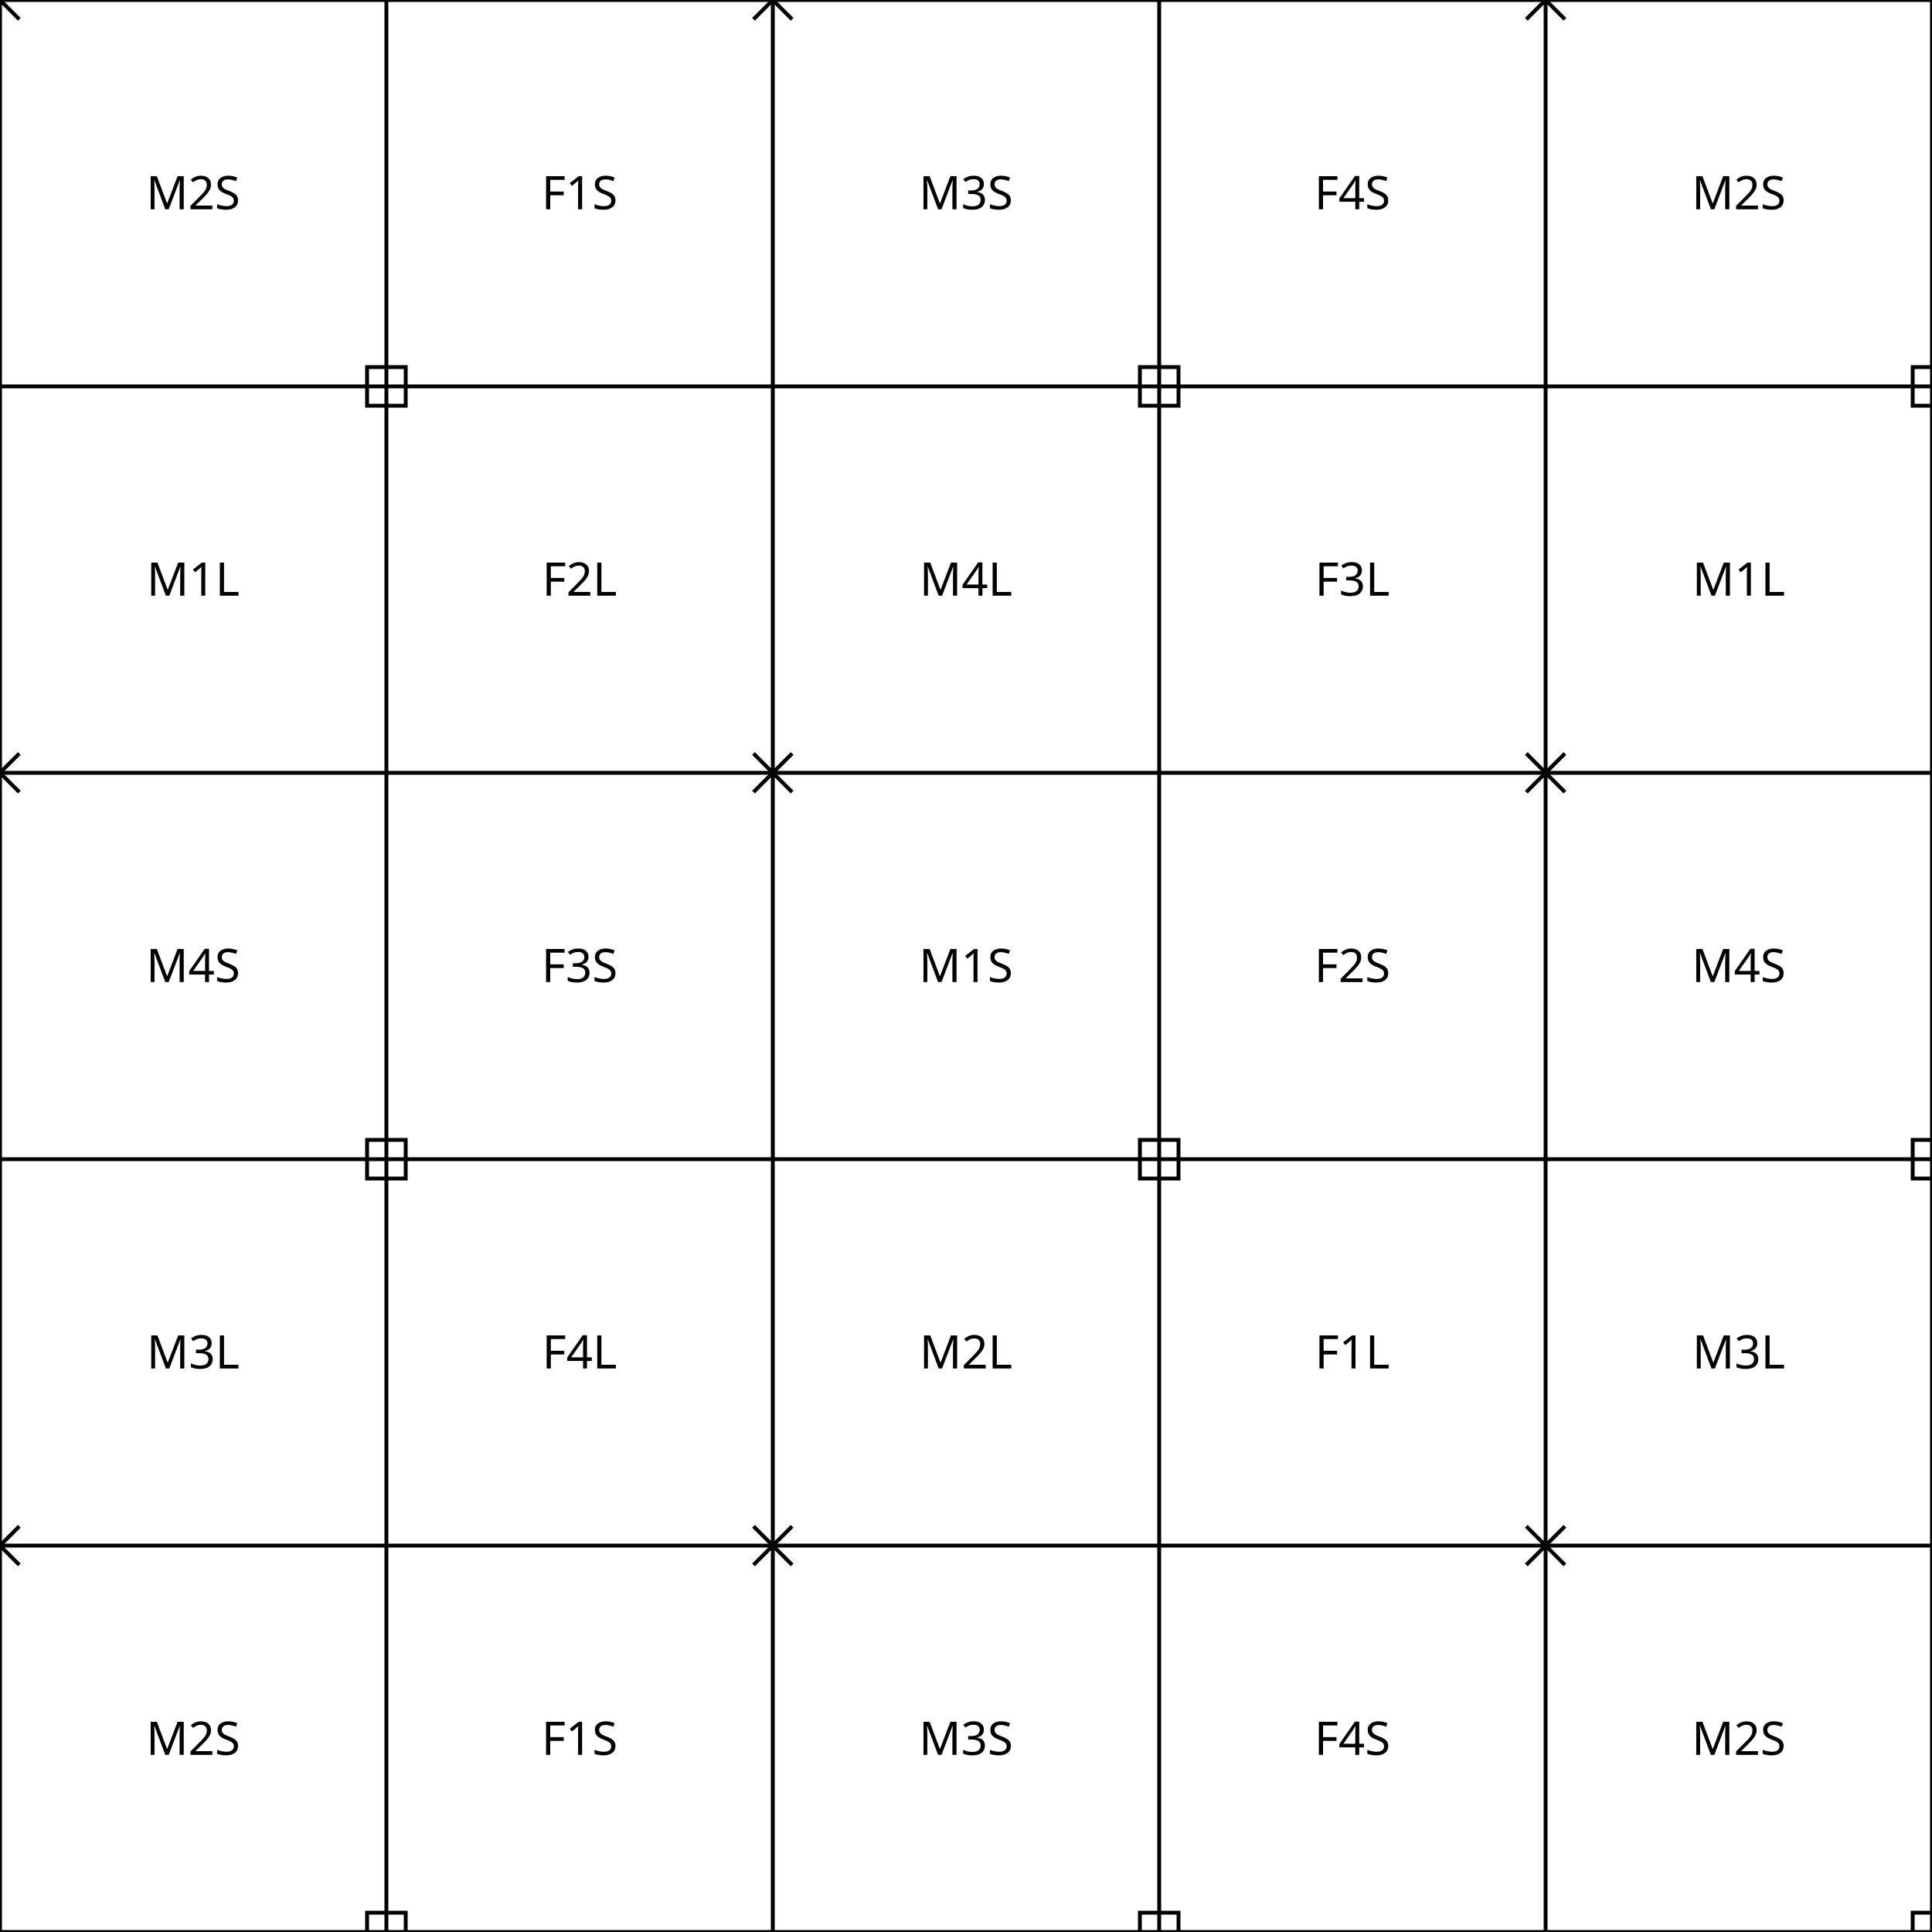
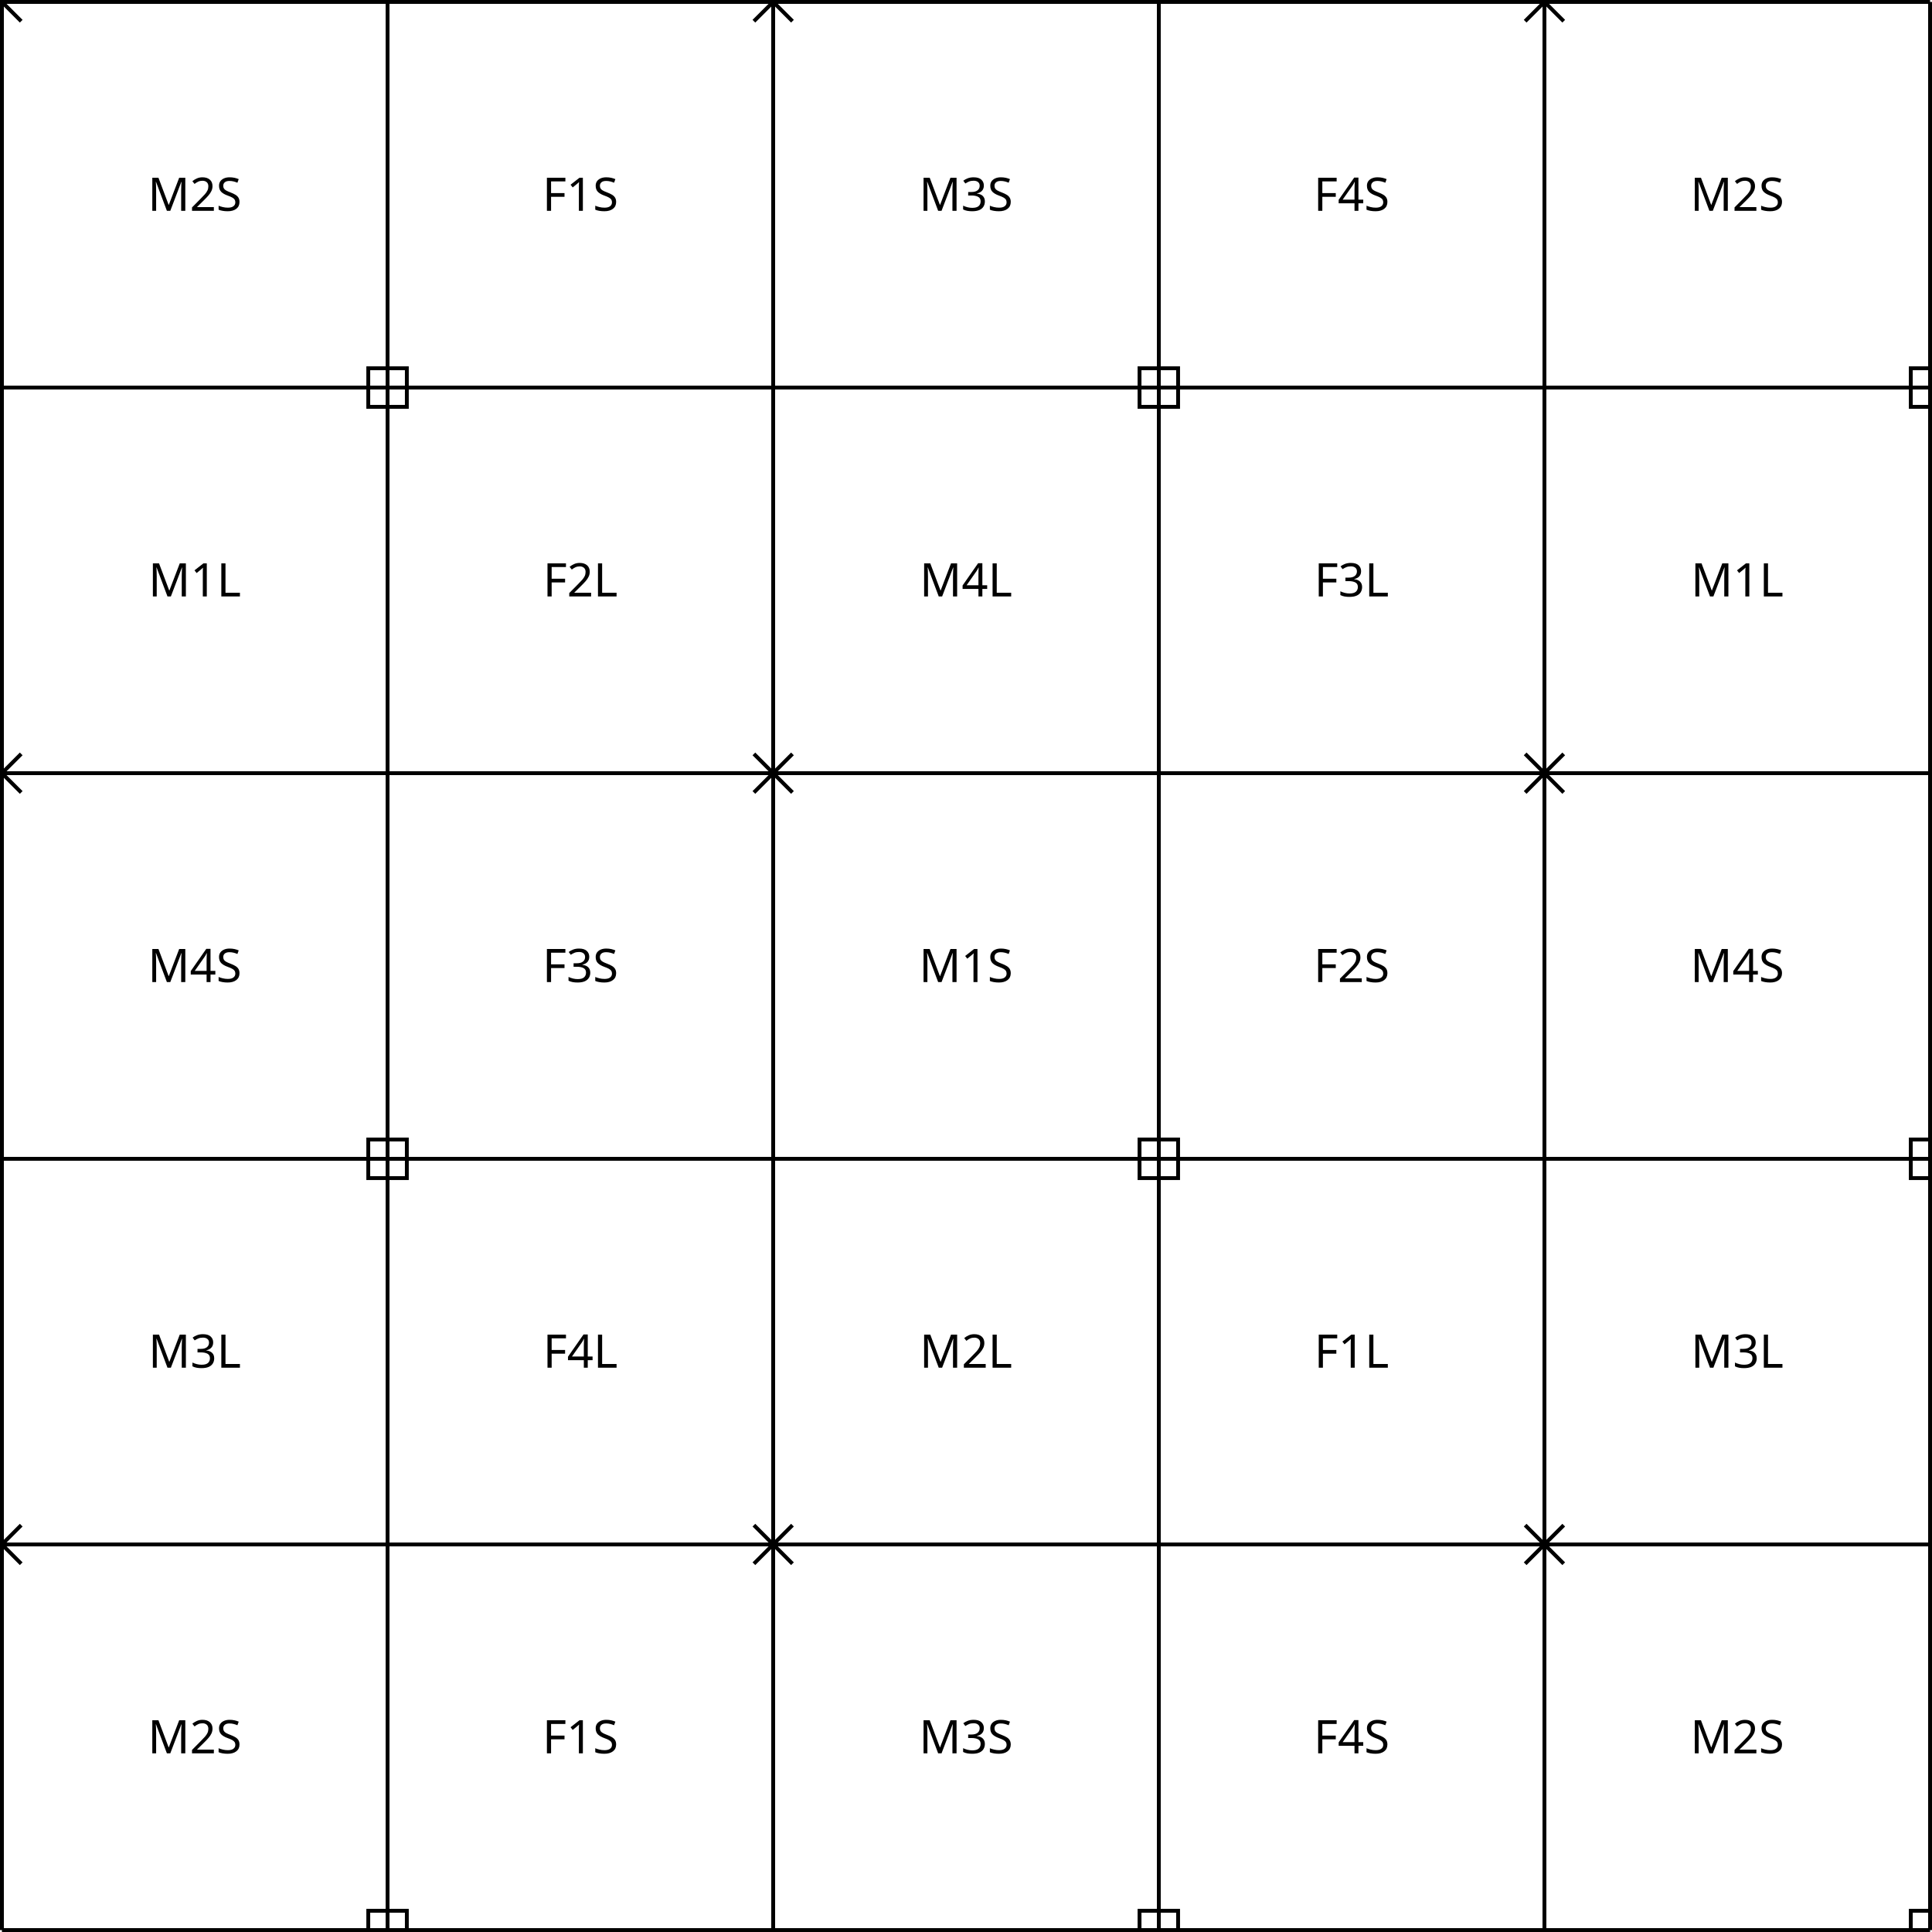
- <svg xmlns="http://www.w3.org/2000/svg" version="1.1" viewBox="0 0 1000 1000" style="margin:auto">
+ <svg xmlns="http://www.w3.org/2000/svg" version="1.1" viewBox="-1 -1 1002 1002" style="margin:auto">
  <defs>
    <clipPath id="clip-image">
-       <rect width="100%" height="100%" />
+       <rect x="-1" y="-1" width="1002" height="1002" />
    </clipPath>
  </defs>
  <g clip-path="url(#clip-image)">
    <g fill="none" stroke="#000" stroke-width="2">
      <g>
        <g>
          <path d="M 0 0 v 1000" />
          <path d="M 200 0 v 1000" />
          <path d="M 400 0 v 1000" />
          <path d="M 600 0 v 1000" />
          <path d="M 800 0 v 1000" />
          <path d="M 1000 0 v 1000" />
        </g>
        <g>
          <path d="M 0 0 h 1000" />
          <path d="M 0 200 h 1000" />
          <path d="M 0 400 h 1000" />
          <path d="M 0 600 h 1000" />
          <path d="M 0 800 h 1000" />
          <path d="M 0 1000 h 1000" />
        </g>
      </g>
      <g>
        <g transform="translate(-10,-10)">
          <rect x="200" y="200" width="20" height="20" />
          <rect x="600" y="200" width="20" height="20" />
          <rect x="600" y="600" width="20" height="20" />
          <rect x="200" y="600" width="20" height="20" />
          <rect x="200" y="1000" width="20" height="20" />
          <rect x="600" y="1000" width="20" height="20" />
          <rect x="1000" y="1000" width="20" height="20" />
          <rect x="1000" y="600" width="20" height="20" />
          <rect x="1000" y="200" width="20" height="20" />
        </g>
        <g>
          <path d="M 0 400 m 10 -10 l -20 20 10 -10 l 10 10 l -20 -20" />
          <path d="M 800 400 m 10 -10 l -20 20 10 -10 l 10 10 l -20 -20" />
          <path d="M 400 800 m 10 -10 l -20 20 10 -10 l 10 10 l -20 -20" />
          <path d="M 400 0 m 10 -10 l -20 20 10 -10 l 10 10 l -20 -20" />
          <path d="M 800 0 m 10 -10 l -20 20 10 -10 l 10 10 l -20 -20" />
          <path d="M 0 800 m 10 -10 l -20 20 10 -10 l 10 10 l -20 -20" />
          <path d="M 800 800 m 10 -10 l -20 20 10 -10 l 10 10 l -20 -20" />
          <path d="M 0 0 m 10 -10 l -20 20 10 -10 l 10 10 l -20 -20" />
          <path d="M 400 400 m 10 -10 l -20 20 10 -10 l 10 10 l -20 -20" />
        </g>
      </g>
    </g>
    <g>
      <g dominant-baseline="middle" text-anchor="middle" font-family="sans" font-size="24" fill="black">
        <text x="100" y="100">M2S</text>
        <text x="300" y="100">F1S</text>
        <text x="500" y="100">M3S</text>
        <text x="700" y="100">F4S</text>
        <text x="100" y="300">M1L</text>
        <text x="300" y="300">F2L</text>
        <text x="500" y="300">M4L</text>
        <text x="700" y="300">F3L</text>
        <text x="100" y="500">M4S</text>
        <text x="300" y="500">F3S</text>
        <text x="500" y="500">M1S</text>
        <text x="700" y="500">F2S</text>
        <text x="100" y="700">M3L</text>
        <text x="300" y="700">F4L</text>
        <text x="500" y="700">M2L</text>
        <text x="700" y="700">F1L</text>
        <text x="100" y="900">M2S</text>
        <text x="300" y="900">F1S</text>
        <text x="500" y="900">M3S</text>
        <text x="700" y="900">F4S</text>
        <text x="900" y="100">M2S</text>
        <text x="900" y="300">M1L</text>
        <text x="900" y="500">M4S</text>
        <text x="900" y="700">M3L</text>
        <text x="900" y="900">M2S</text>
      </g>
    </g>
  </g>
</svg>
